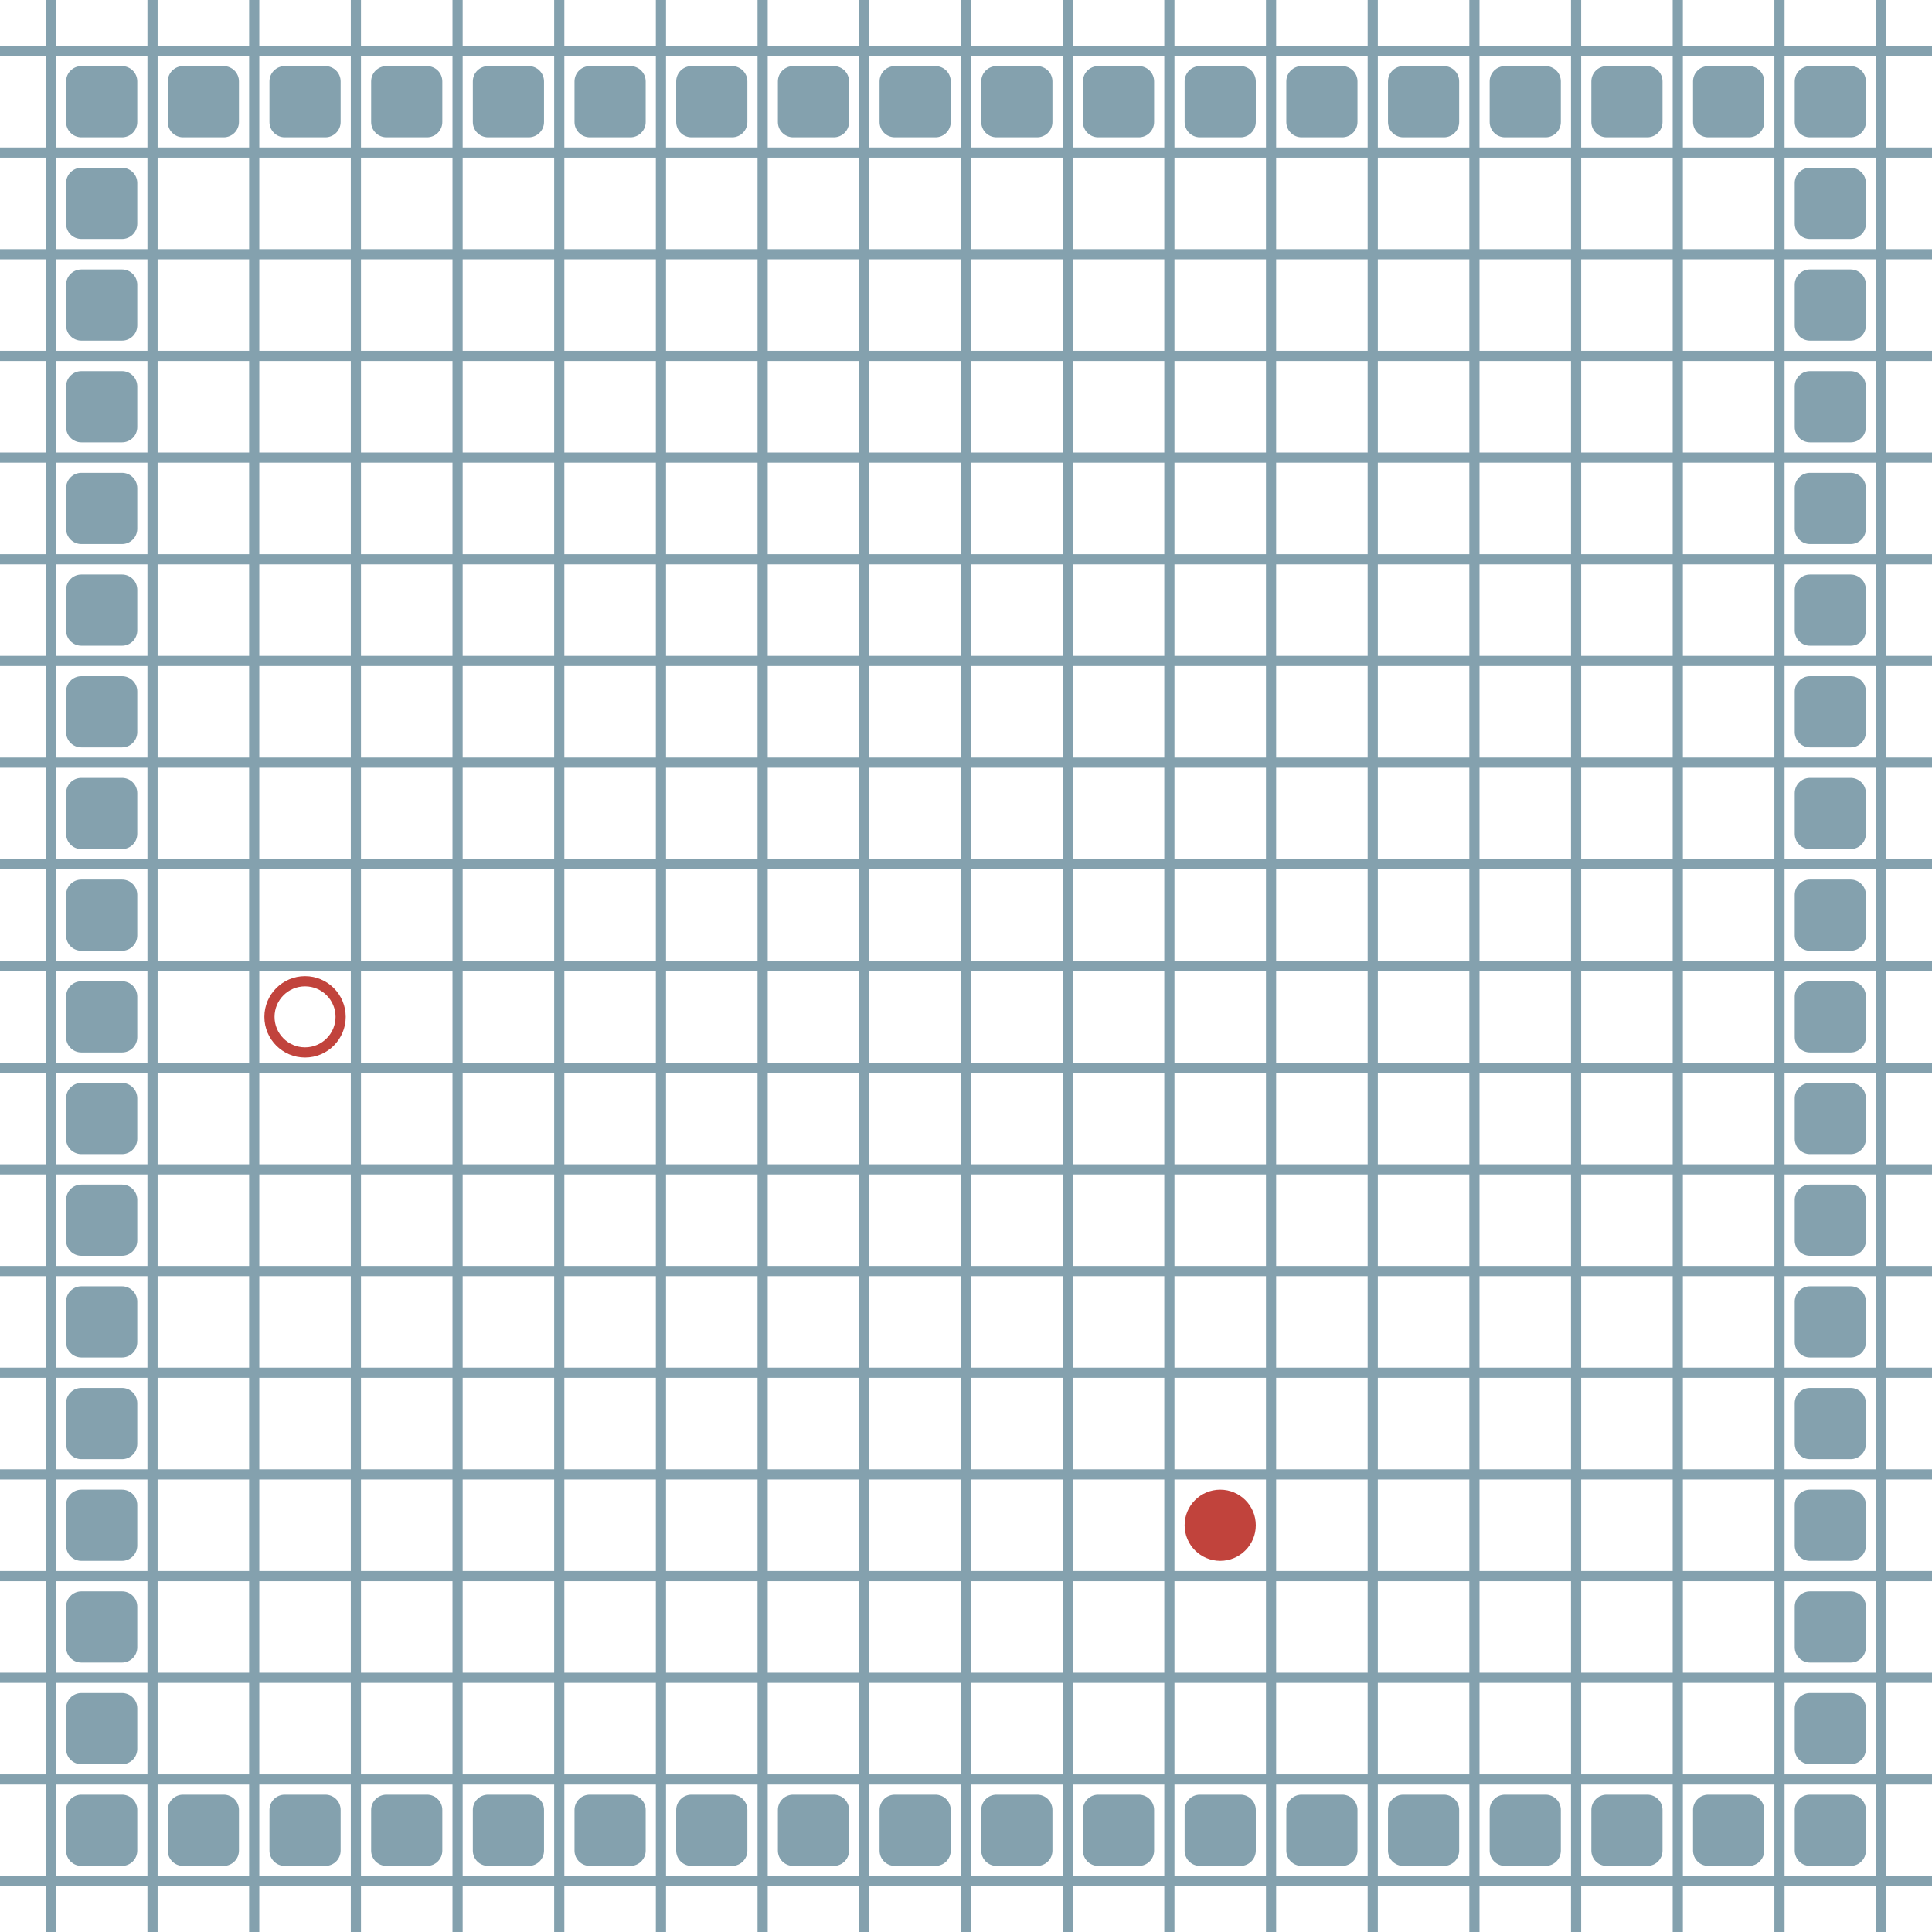
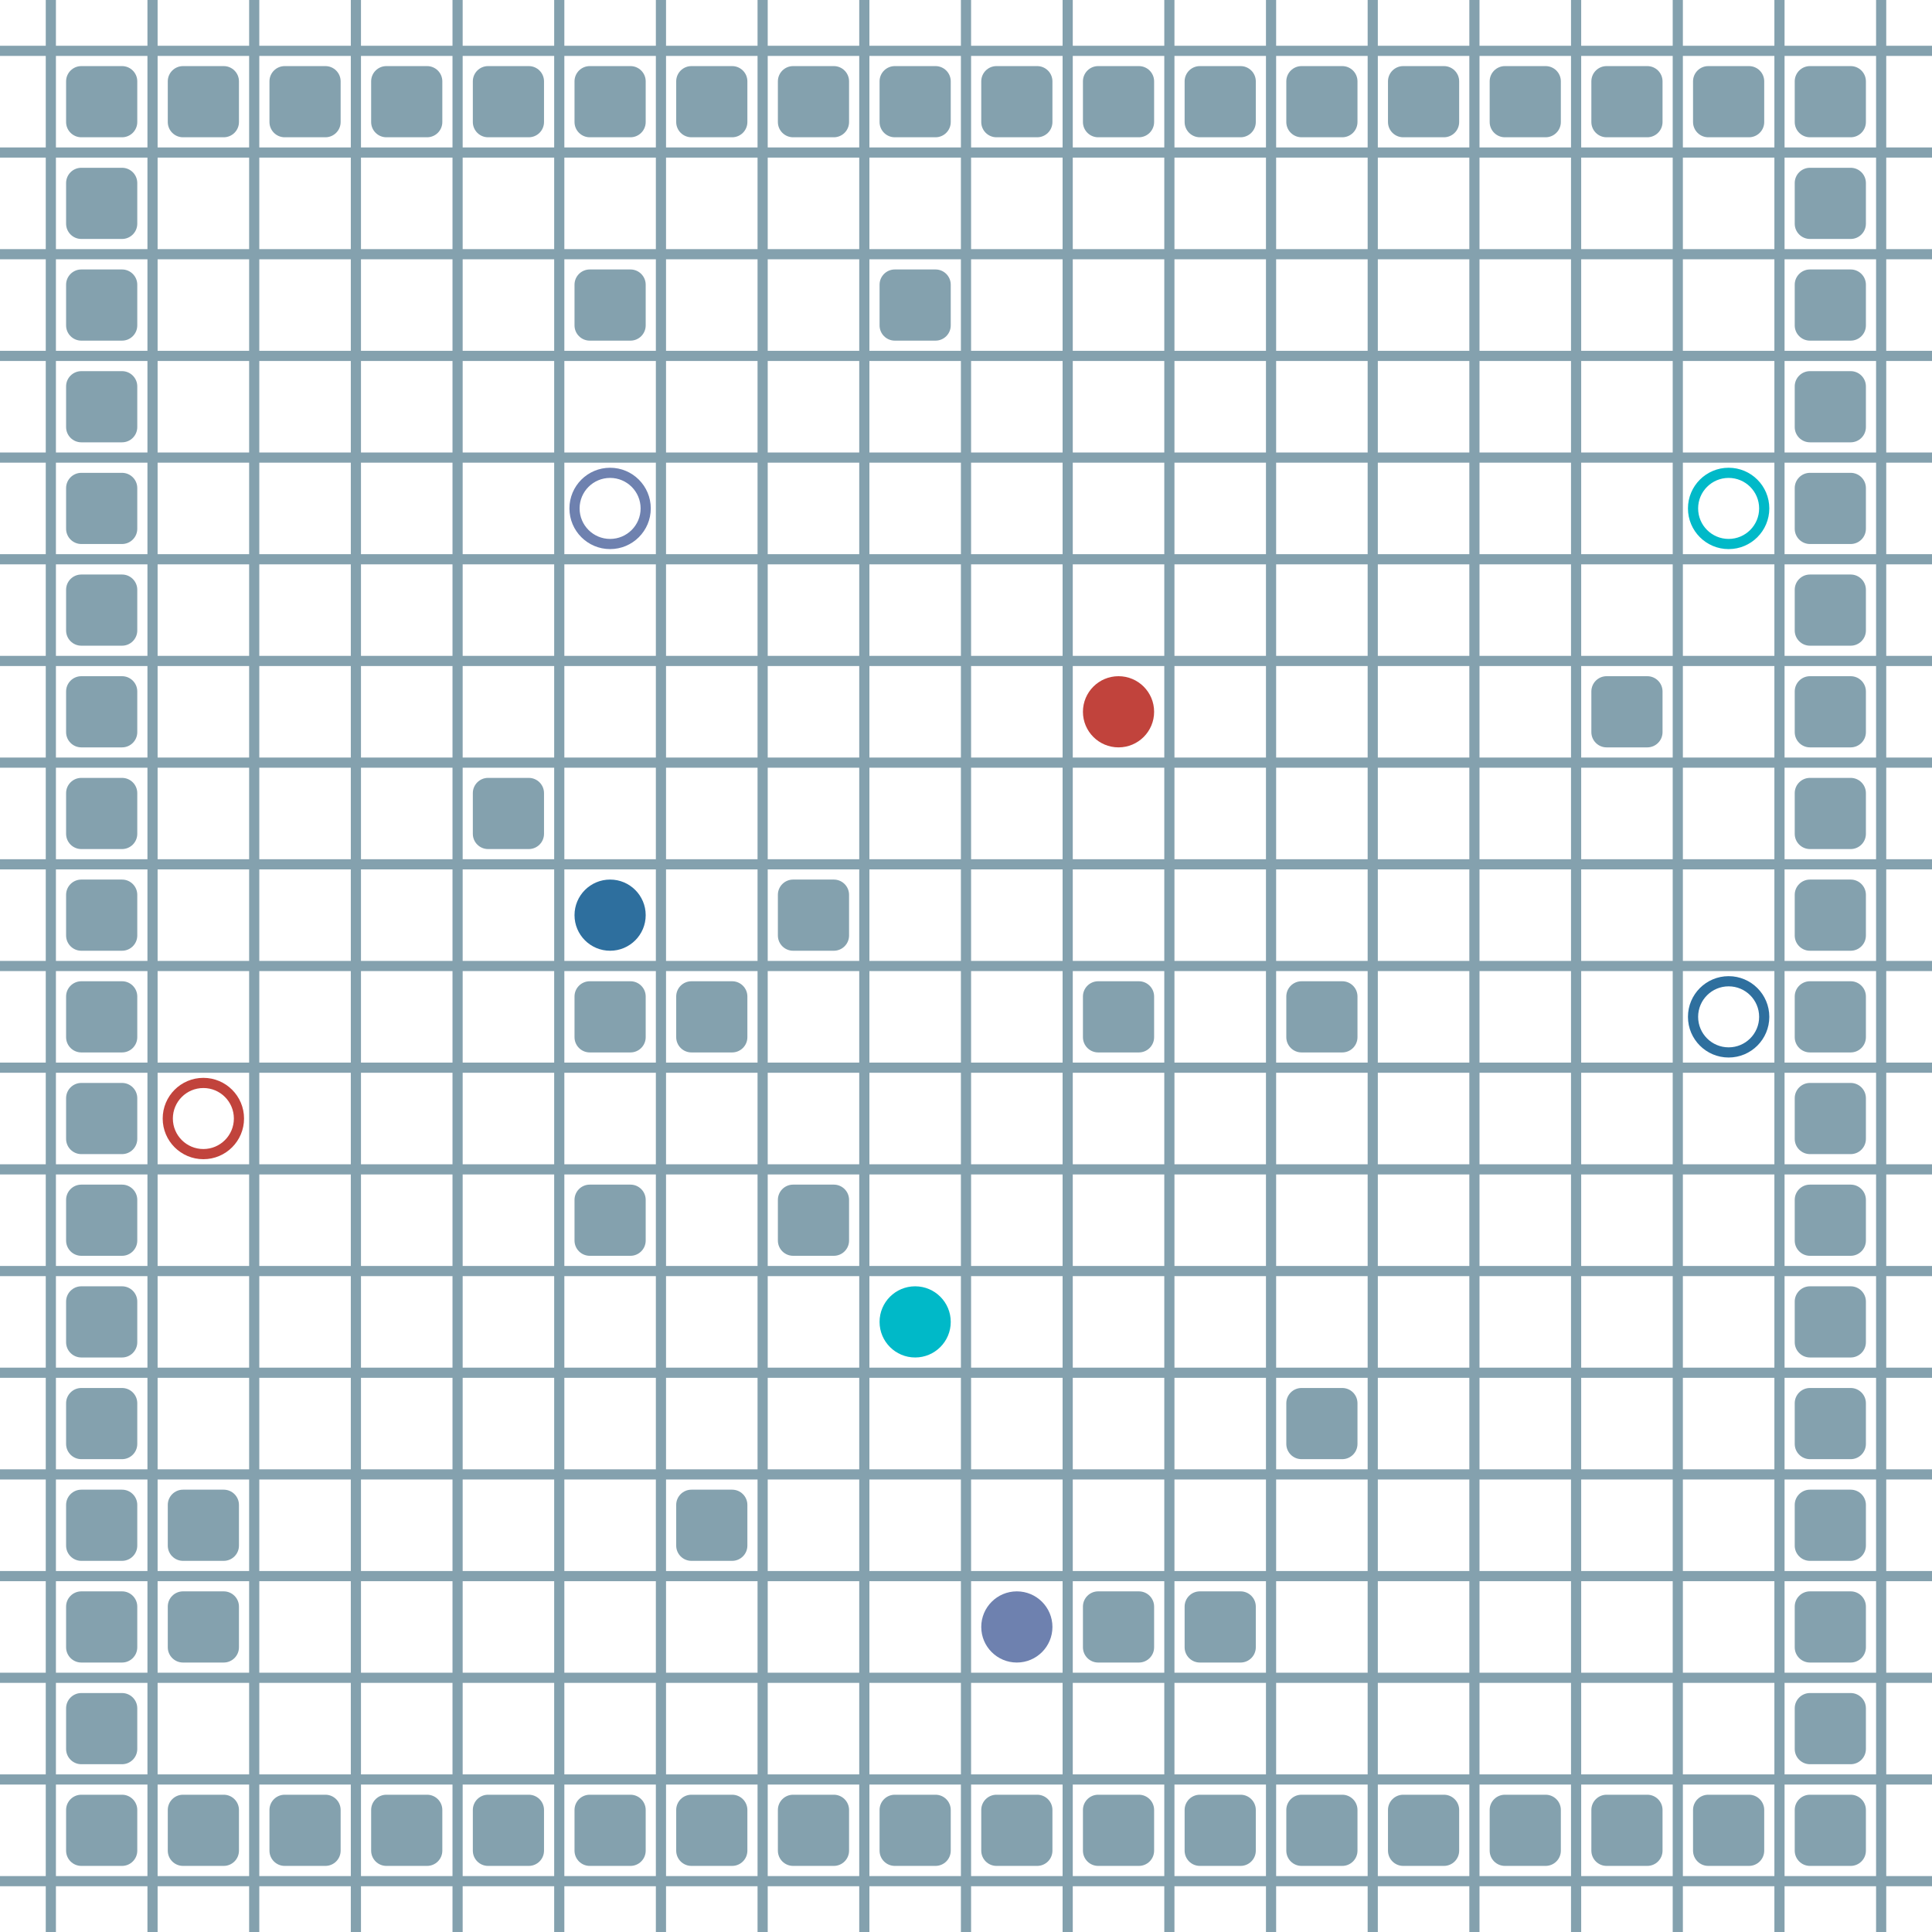
<svg xmlns="http://www.w3.org/2000/svg" width="512" height="512" viewBox="0 -1900 1900 1900">
  <defs>
    <rect id="obstacle" width="70" height="70" fill="#84A1AE" rx="15" />
    <style>
        .line {stroke: #84A1AE; stroke-width: 10;}
        .agent {r: 35;}
        .target {fill: none; stroke-width: 10; r: 35;}
        </style>
  </defs>
  <line class="line" x1="-50.0" x2="-50.0" y1="0" y2="-1900" />
  <line class="line" x1="50.0" x2="50.0" y1="0" y2="-1900" />
  <line class="line" x1="150.0" x2="150.0" y1="0" y2="-1900" />
  <line class="line" x1="250.0" x2="250.0" y1="0" y2="-1900" />
  <line class="line" x1="350.0" x2="350.0" y1="0" y2="-1900" />
  <line class="line" x1="450.0" x2="450.0" y1="0" y2="-1900" />
  <line class="line" x1="550.0" x2="550.0" y1="0" y2="-1900" />
  <line class="line" x1="650.0" x2="650.0" y1="0" y2="-1900" />
  <line class="line" x1="750.0" x2="750.0" y1="0" y2="-1900" />
  <line class="line" x1="850.0" x2="850.0" y1="0" y2="-1900" />
  <line class="line" x1="950.0" x2="950.0" y1="0" y2="-1900" />
  <line class="line" x1="1050.0" x2="1050.0" y1="0" y2="-1900" />
  <line class="line" x1="1150.0" x2="1150.0" y1="0" y2="-1900" />
  <line class="line" x1="1250.0" x2="1250.0" y1="0" y2="-1900" />
  <line class="line" x1="1350.0" x2="1350.0" y1="0" y2="-1900" />
  <line class="line" x1="1450.0" x2="1450.0" y1="0" y2="-1900" />
  <line class="line" x1="1550.0" x2="1550.0" y1="0" y2="-1900" />
  <line class="line" x1="1650.0" x2="1650.0" y1="0" y2="-1900" />
  <line class="line" x1="1750.0" x2="1750.0" y1="0" y2="-1900" />
  <line class="line" x1="1850.0" x2="1850.0" y1="0" y2="-1900" />
  <line class="line" x1="0" x2="1900" y1="50.0" y2="50.0" />
  <line class="line" x1="0" x2="1900" y1="-50.0" y2="-50.0" />
  <line class="line" x1="0" x2="1900" y1="-150.0" y2="-150.0" />
  <line class="line" x1="0" x2="1900" y1="-250.0" y2="-250.0" />
  <line class="line" x1="0" x2="1900" y1="-350.0" y2="-350.0" />
  <line class="line" x1="0" x2="1900" y1="-450.0" y2="-450.0" />
  <line class="line" x1="0" x2="1900" y1="-550.0" y2="-550.0" />
  <line class="line" x1="0" x2="1900" y1="-650.0" y2="-650.0" />
  <line class="line" x1="0" x2="1900" y1="-750.0" y2="-750.0" />
  <line class="line" x1="0" x2="1900" y1="-850.0" y2="-850.0" />
  <line class="line" x1="0" x2="1900" y1="-950.0" y2="-950.0" />
  <line class="line" x1="0" x2="1900" y1="-1050.0" y2="-1050.0" />
  <line class="line" x1="0" x2="1900" y1="-1150.0" y2="-1150.0" />
  <line class="line" x1="0" x2="1900" y1="-1250.0" y2="-1250.0" />
  <line class="line" x1="0" x2="1900" y1="-1350.0" y2="-1350.0" />
  <line class="line" x1="0" x2="1900" y1="-1450.0" y2="-1450.0" />
  <line class="line" x1="0" x2="1900" y1="-1550.0" y2="-1550.0" />
  <line class="line" x1="0" x2="1900" y1="-1650.0" y2="-1650.0" />
  <line class="line" x1="0" x2="1900" y1="-1750.0" y2="-1750.0" />
  <line class="line" x1="0" x2="1900" y1="-1850.0" y2="-1850.0" />
  <use href="#obstacle" x="65" y="-135" />
  <use href="#obstacle" x="65" y="-235" />
  <use href="#obstacle" x="65" y="-335" />
  <use href="#obstacle" x="65" y="-435" />
  <use href="#obstacle" x="65" y="-535" />
  <use href="#obstacle" x="65" y="-635" />
  <use href="#obstacle" x="65" y="-735" />
  <use href="#obstacle" x="65" y="-835" />
  <use href="#obstacle" x="65" y="-935" />
  <use href="#obstacle" x="65" y="-1035" />
  <use href="#obstacle" x="65" y="-1135" />
  <use href="#obstacle" x="65" y="-1235" />
  <use href="#obstacle" x="65" y="-1335" />
  <use href="#obstacle" x="65" y="-1435" />
  <use href="#obstacle" x="65" y="-1535" />
  <use href="#obstacle" x="65" y="-1635" />
  <use href="#obstacle" x="65" y="-1735" />
  <use href="#obstacle" x="65" y="-1835" />
  <use href="#obstacle" x="165" y="-135" />
+   <use href="#obstacle" x="165" y="-335" />
+   <use href="#obstacle" x="165" y="-435" />
  <use href="#obstacle" x="165" y="-1835" />
  <use href="#obstacle" x="265" y="-135" />
  <use href="#obstacle" x="265" y="-1835" />
  <use href="#obstacle" x="365" y="-135" />
  <use href="#obstacle" x="365" y="-1835" />
  <use href="#obstacle" x="465" y="-135" />
+   <use href="#obstacle" x="465" y="-1135" />
  <use href="#obstacle" x="465" y="-1835" />
  <use href="#obstacle" x="565" y="-135" />
+   <use href="#obstacle" x="565" y="-735" />
+   <use href="#obstacle" x="565" y="-935" />
+   <use href="#obstacle" x="565" y="-1635" />
  <use href="#obstacle" x="565" y="-1835" />
  <use href="#obstacle" x="665" y="-135" />
+   <use href="#obstacle" x="665" y="-435" />
+   <use href="#obstacle" x="665" y="-935" />
  <use href="#obstacle" x="665" y="-1835" />
  <use href="#obstacle" x="765" y="-135" />
+   <use href="#obstacle" x="765" y="-735" />
+   <use href="#obstacle" x="765" y="-1035" />
  <use href="#obstacle" x="765" y="-1835" />
  <use href="#obstacle" x="865" y="-135" />
+   <use href="#obstacle" x="865" y="-1635" />
  <use href="#obstacle" x="865" y="-1835" />
  <use href="#obstacle" x="965" y="-135" />
  <use href="#obstacle" x="965" y="-1835" />
  <use href="#obstacle" x="1065" y="-135" />
+   <use href="#obstacle" x="1065" y="-335" />
+   <use href="#obstacle" x="1065" y="-935" />
  <use href="#obstacle" x="1065" y="-1835" />
  <use href="#obstacle" x="1165" y="-135" />
+   <use href="#obstacle" x="1165" y="-335" />
  <use href="#obstacle" x="1165" y="-1835" />
  <use href="#obstacle" x="1265" y="-135" />
+   <use href="#obstacle" x="1265" y="-535" />
+   <use href="#obstacle" x="1265" y="-935" />
  <use href="#obstacle" x="1265" y="-1835" />
  <use href="#obstacle" x="1365" y="-135" />
  <use href="#obstacle" x="1365" y="-1835" />
  <use href="#obstacle" x="1465" y="-135" />
  <use href="#obstacle" x="1465" y="-1835" />
  <use href="#obstacle" x="1565" y="-135" />
+   <use href="#obstacle" x="1565" y="-1235" />
  <use href="#obstacle" x="1565" y="-1835" />
  <use href="#obstacle" x="1665" y="-135" />
  <use href="#obstacle" x="1665" y="-1835" />
  <use href="#obstacle" x="1765" y="-135" />
  <use href="#obstacle" x="1765" y="-235" />
  <use href="#obstacle" x="1765" y="-335" />
  <use href="#obstacle" x="1765" y="-435" />
  <use href="#obstacle" x="1765" y="-535" />
  <use href="#obstacle" x="1765" y="-635" />
  <use href="#obstacle" x="1765" y="-735" />
  <use href="#obstacle" x="1765" y="-835" />
  <use href="#obstacle" x="1765" y="-935" />
  <use href="#obstacle" x="1765" y="-1035" />
  <use href="#obstacle" x="1765" y="-1135" />
  <use href="#obstacle" x="1765" y="-1235" />
  <use href="#obstacle" x="1765" y="-1335" />
  <use href="#obstacle" x="1765" y="-1435" />
  <use href="#obstacle" x="1765" y="-1535" />
  <use href="#obstacle" x="1765" y="-1635" />
  <use href="#obstacle" x="1765" y="-1735" />
  <use href="#obstacle" x="1765" y="-1835" />
-   <circle class="agent" cx="1200" cy="-400" fill="#c1433c" r="35">
-     <animate attributeName="cy" dur="3.75s" keyTimes="0.0;0.062;0.125;0.188;0.25;0.312;0.375;0.438;1.0" repeatCount="indefinite" values="-400;-400;-500;-600;-700;-800;-800;-900;-900" />
-     <animate attributeName="cx" dur="3.75s" keyTimes="0.0;0.062;0.312;0.375;0.438;0.5;0.562;0.625;0.688;0.75;0.812;0.875;0.938;1.0" repeatCount="indefinite" values="1200;1200;1200;1100;1100;1000;900;800;700;600;500;400;300;300" />
-     <animate attributeName="visibility" dur="3.75s" keyTimes="0.0;0.062;0.875;0.938;1.0" repeatCount="indefinite" values="visible;visible;visible;hidden;hidden" />
+   <circle class="agent" cx="1100" cy="-1200" fill="#c1433c" r="35">
+     <animate attributeName="cy" dur="4.25s" keyTimes="0.0;0.056;0.5;0.556;0.611;0.667;0.722;0.778;1.0" repeatCount="indefinite" values="-1200;-1200;-1200;-1100;-1000;-1000;-900;-800;-800" />
+     <animate attributeName="cx" dur="4.25s" keyTimes="0.0;0.056;0.111;0.167;0.222;0.278;0.333;0.389;0.444;0.5;0.611;0.667;1.0" repeatCount="indefinite" values="1100;1100;1000;900;800;700;600;500;400;300;300;200;200" />
+     <animate attributeName="visibility" dur="4.25s" keyTimes="0.0;0.056;0.722;0.778;1.0" repeatCount="indefinite" values="visible;visible;visible;hidden;hidden" />
  </circle>
-   <circle class="target" cx="300" cy="-900" r="35" stroke="#c1433c">
-     <animate attributeName="visibility" dur="3.75s" keyTimes="0.0;0.062;0.875;0.938;1.0" repeatCount="indefinite" values="visible;visible;visible;hidden;hidden" />
+   <circle class="agent" cx="600" cy="-1000" fill="#2e6f9e" r="35">
+     <animate attributeName="cy" dur="4.25s" keyTimes="0.0;0.056;0.111;0.167;0.722;0.778;0.833;1.0" repeatCount="indefinite" values="-1000;-1000;-1000;-1100;-1100;-1000;-900;-900" />
+     <animate attributeName="cx" dur="4.25s" keyTimes="0.0;0.056;0.111;0.167;0.222;0.278;0.333;0.389;0.444;0.5;0.556;0.611;0.667;0.722;1.0" repeatCount="indefinite" values="600;600;700;700;800;900;1000;1100;1200;1300;1400;1500;1600;1700;1700" />
+     <animate attributeName="visibility" dur="4.25s" keyTimes="0.0;0.056;0.778;0.833;1.0" repeatCount="indefinite" values="visible;visible;visible;hidden;hidden" />
+   </circle>
+   <circle class="agent" cx="1000" cy="-300" fill="#6e81af" r="35">
+     <animate attributeName="cy" dur="4.25s" keyTimes="0.0;0.056;0.111;0.167;0.222;0.278;0.333;0.389;0.444;0.5;0.556;0.611;0.667;1.0" repeatCount="indefinite" values="-300;-300;-400;-500;-600;-700;-800;-900;-1000;-1100;-1200;-1300;-1400;-1400" />
+     <animate attributeName="cx" dur="4.25s" keyTimes="0.0;0.056;0.667;0.722;0.778;0.833;0.889;1.0" repeatCount="indefinite" values="1000;1000;1000;900;800;700;600;600" />
+     <animate attributeName="visibility" dur="4.25s" keyTimes="0.0;0.056;0.833;0.889;1.0" repeatCount="indefinite" values="visible;visible;visible;hidden;hidden" />
+   </circle>
+   <circle class="agent" cx="900" cy="-600" fill="#00b9c8" r="35">
+     <animate attributeName="cy" dur="4.25s" keyTimes="0.0;0.056;0.111;0.167;0.222;0.278;0.333;0.389;0.5;0.556;0.611;1.0" repeatCount="indefinite" values="-600;-600;-700;-800;-900;-1000;-1100;-1200;-1200;-1300;-1400;-1400" />
+     <animate attributeName="cx" dur="4.25s" keyTimes="0.0;0.056;0.389;0.444;0.5;0.611;0.667;0.722;0.778;0.833;0.889;0.944;1.0" repeatCount="indefinite" values="900;900;900;1000;1100;1100;1200;1300;1400;1500;1600;1700;1700" />
+     <animate attributeName="visibility" dur="4.25s" keyTimes="0.0;0.056;0.889;0.944;1.0" repeatCount="indefinite" values="visible;visible;visible;hidden;hidden" />
+   </circle>
+   <circle class="target" cx="200" cy="-800" r="35" stroke="#c1433c">
+     <animate attributeName="visibility" dur="4.25s" keyTimes="0.0;0.056;0.722;0.778;1.0" repeatCount="indefinite" values="visible;visible;visible;hidden;hidden" />
+   </circle>
+   <circle class="target" cx="1700" cy="-900" r="35" stroke="#2e6f9e">
+     <animate attributeName="visibility" dur="4.25s" keyTimes="0.0;0.056;0.778;0.833;1.0" repeatCount="indefinite" values="visible;visible;visible;hidden;hidden" />
+   </circle>
+   <circle class="target" cx="600" cy="-1400" r="35" stroke="#6e81af">
+     <animate attributeName="visibility" dur="4.25s" keyTimes="0.0;0.056;0.833;0.889;1.0" repeatCount="indefinite" values="visible;visible;visible;hidden;hidden" />
+   </circle>
+   <circle class="target" cx="1700" cy="-1400" r="35" stroke="#00b9c8">
+     <animate attributeName="visibility" dur="4.25s" keyTimes="0.0;0.056;0.889;0.944;1.0" repeatCount="indefinite" values="visible;visible;visible;hidden;hidden" />
  </circle>
</svg>
